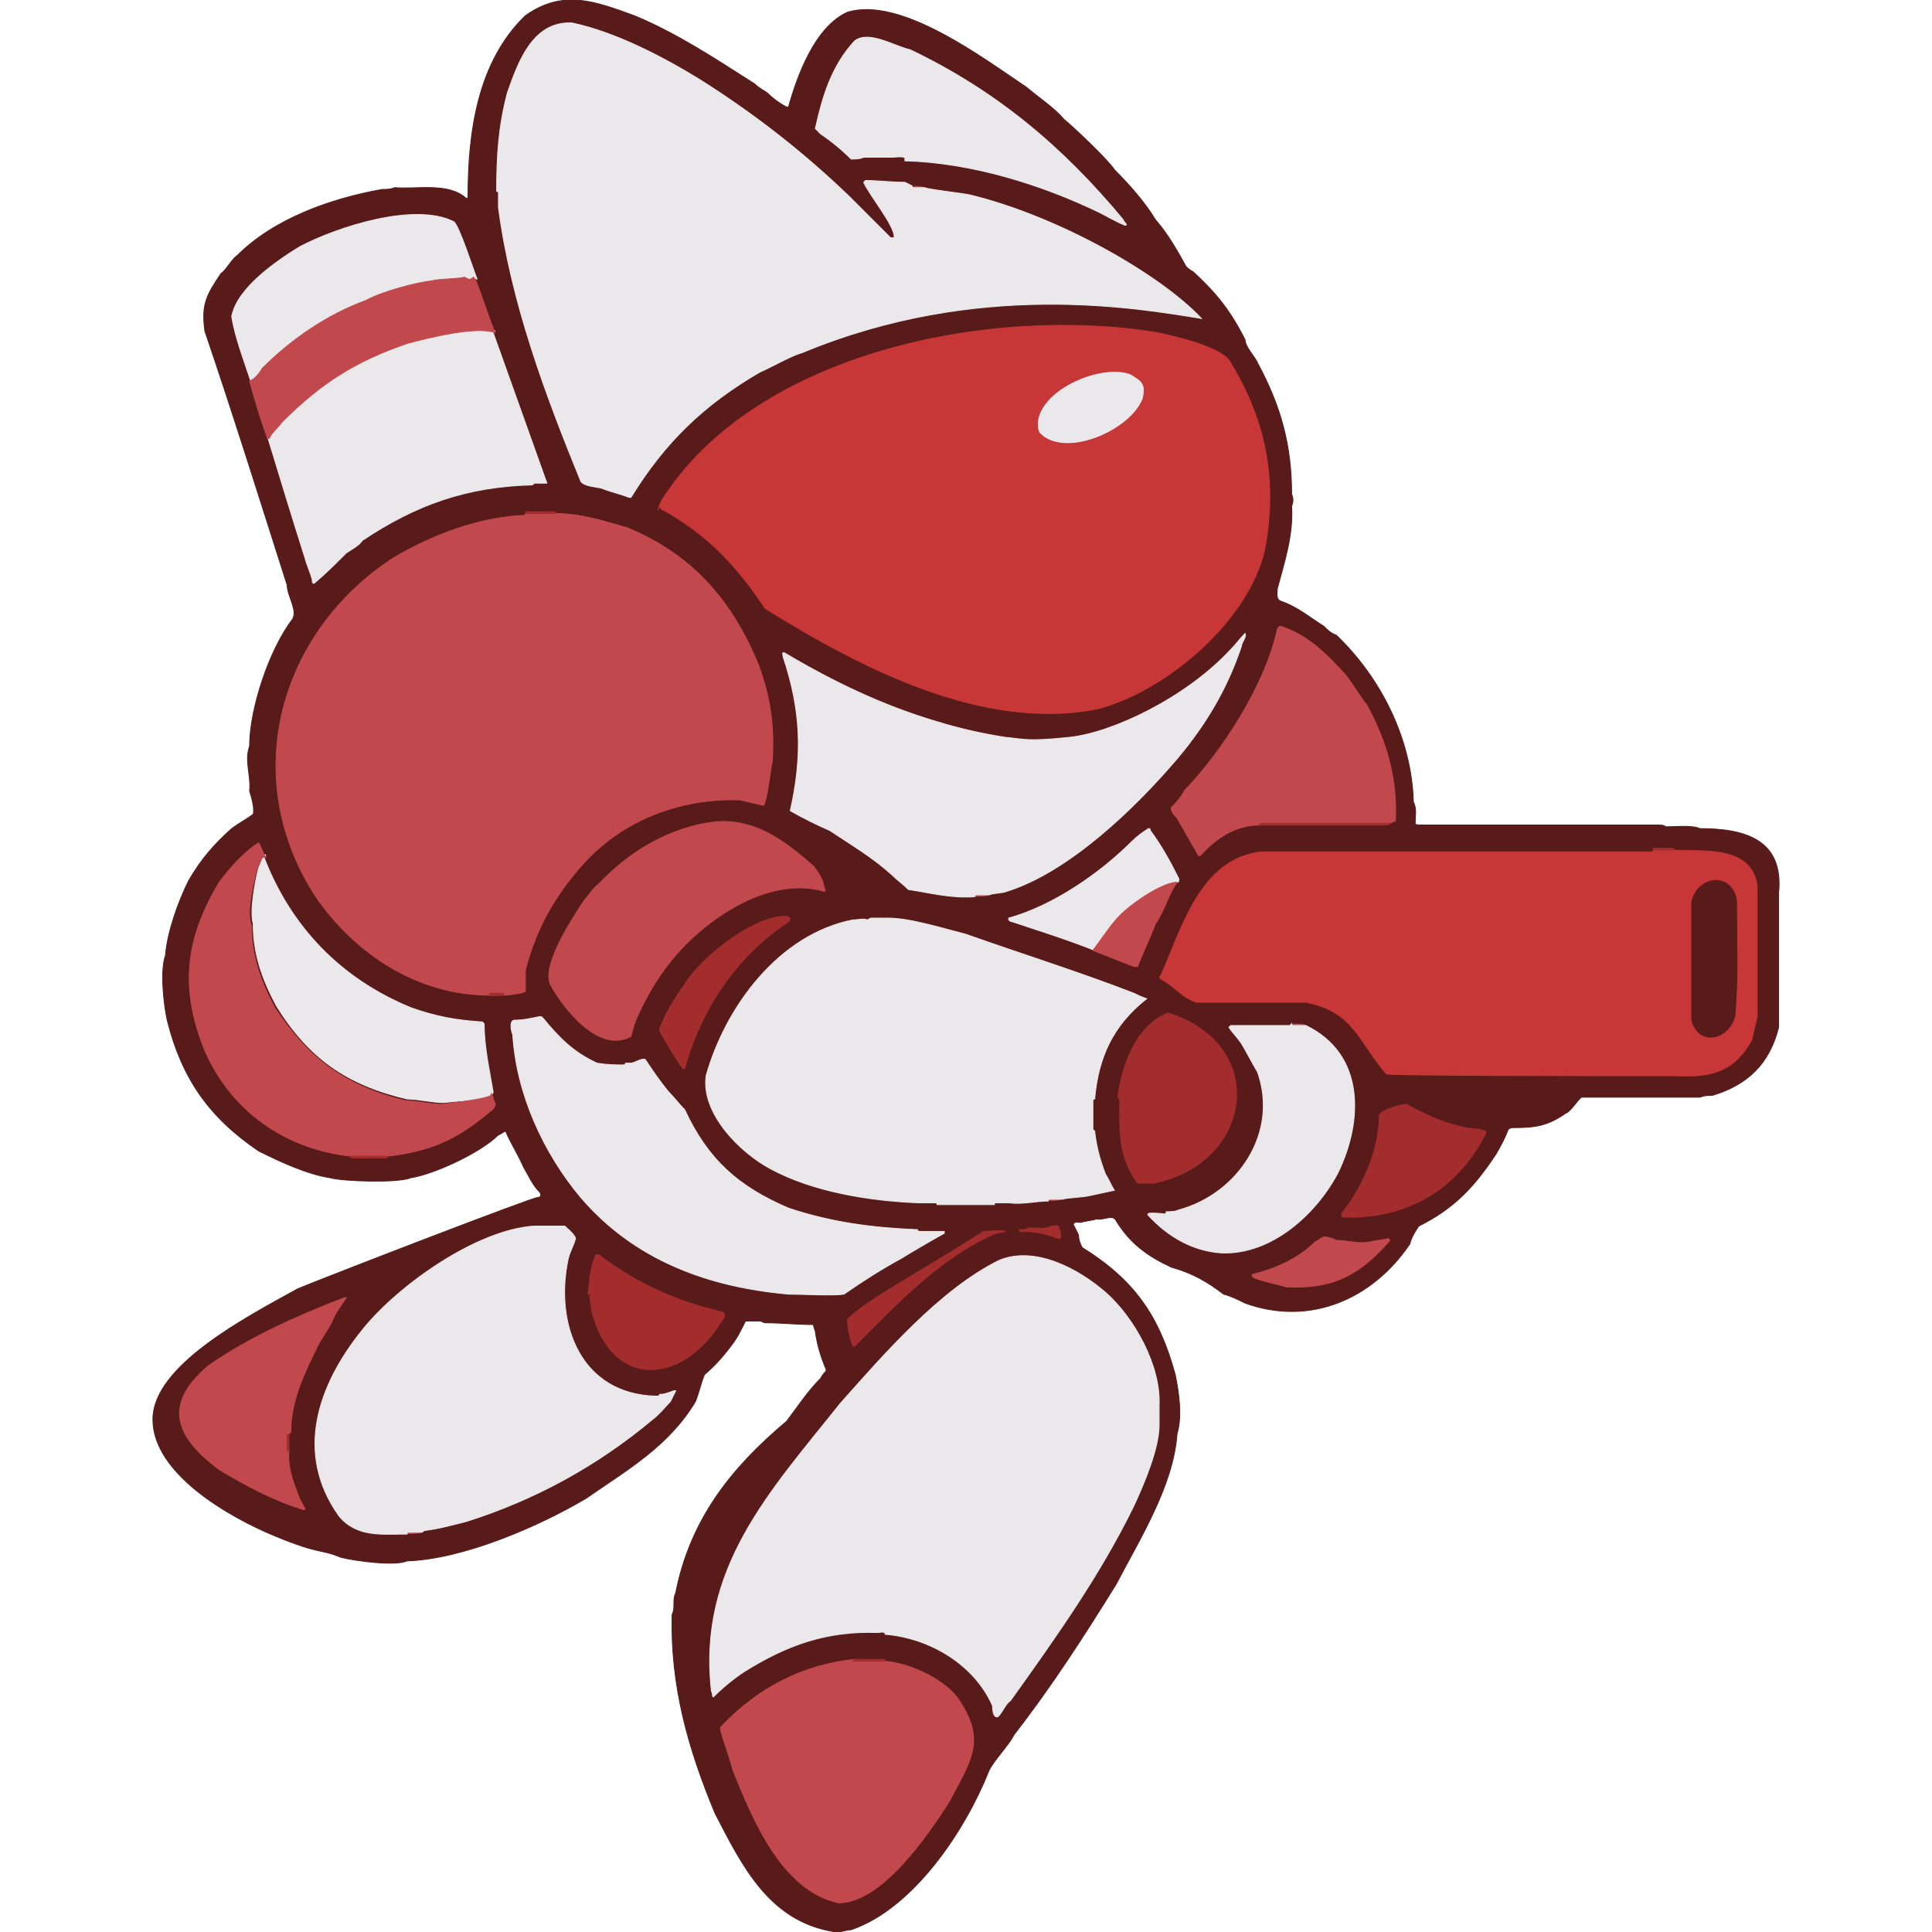
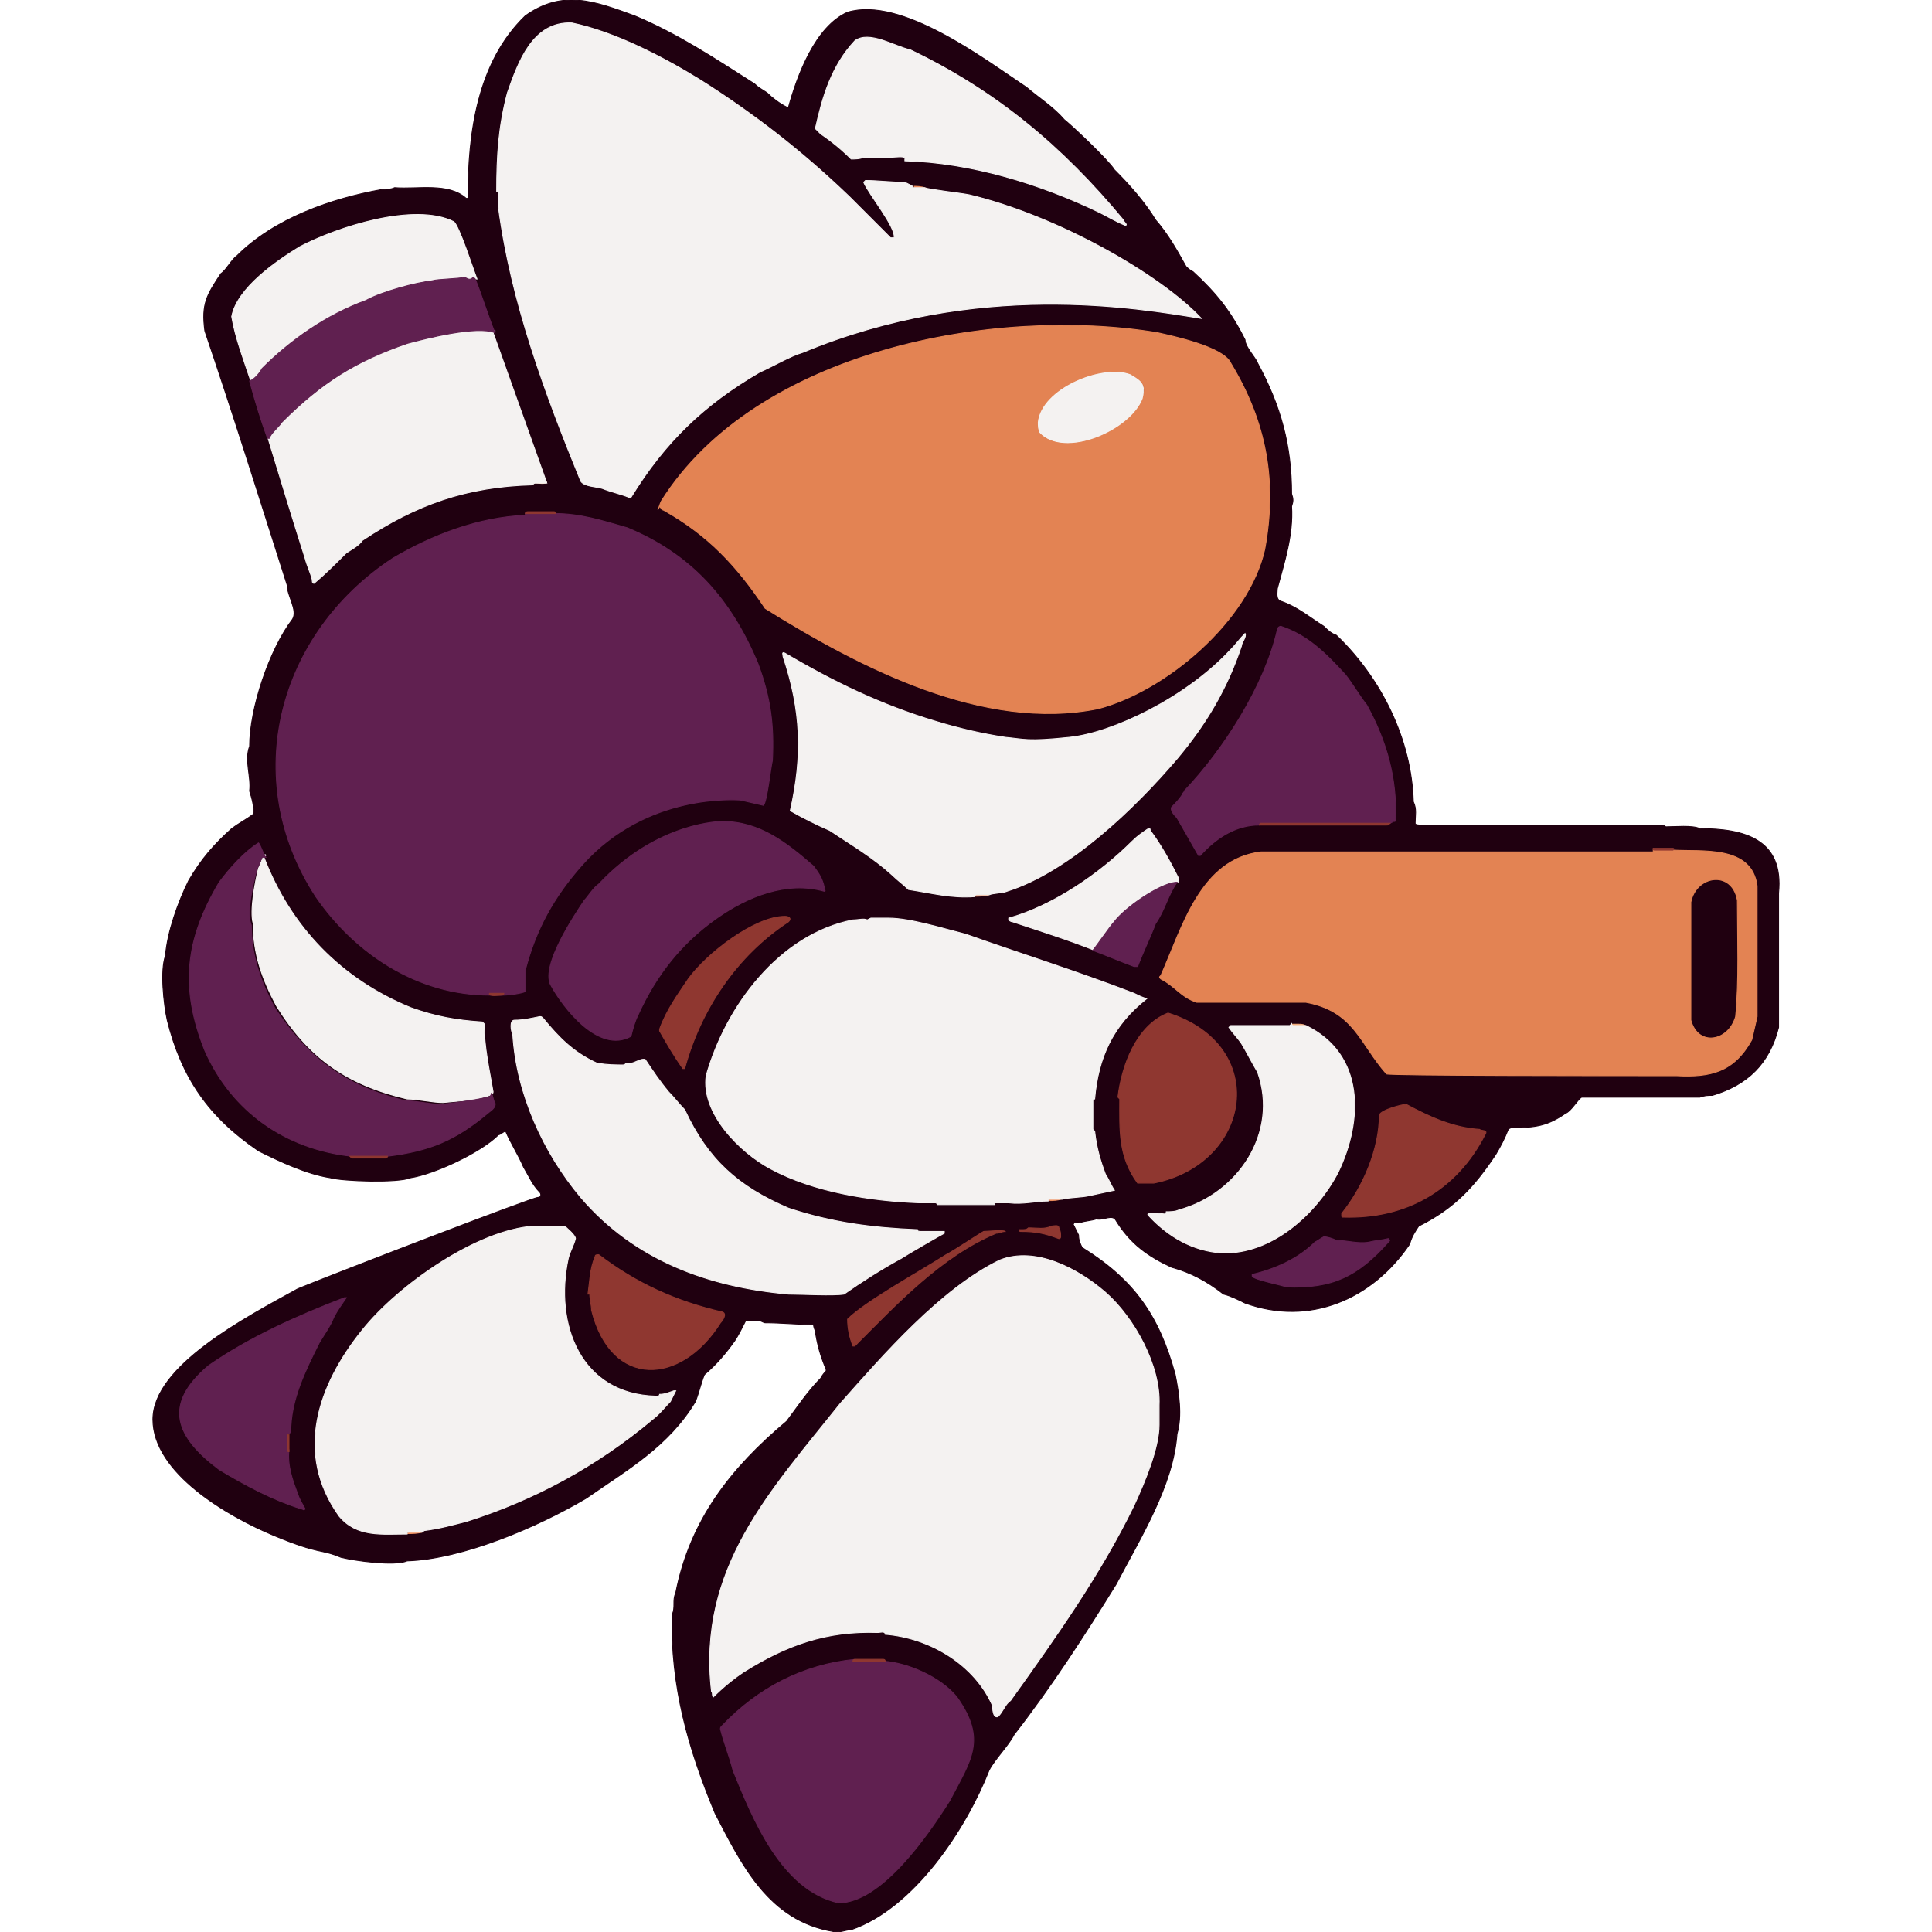
<svg xmlns="http://www.w3.org/2000/svg" role="img" aria-label="Down plus Start" viewBox="121 86 908.3 1079.1" width="1079" height="1079" style="shape-rendering:geometricPrecision; text-rendering:geometricPrecision; image-rendering:optimizeQuality; fill-rule:evenodd; clip-rule:evenodd">
  <g transform="matrix(1, 0, 0, 1, -86.98745, -0.181827)">
-     <path fill="#591a1a" stroke="#591a1a" stroke-width="0.5" d="M 208 879 C 208 849.002 260 822 289 806 C 311 797 420 755 423 755 C 425 755 425 753 424 752 C 420 748 418 743 415 738 C 412 731 408 725 405 718 C 404 718 402 720 401 720 C 391 730 365 742 352 744 C 345 747 314 746 307 744 C 294 742 279 735 267 729 C 239 710 224 688 216 656 C 214 647 212 628 215 620 C 216 607 222 590 228 578 C 235 566 242 558 252 549 C 256 546 260 544 264 541 C 265 538 263 531 262 528 C 263 520 259 511 262 503 C 262 482 273 449 286 432 C 289 427 283 419 283 413 C 268 366 253 318 237 271 C 235 256 238 251 246 239 C 249 237 252 231 255 229 C 276 208 308 197 336 192 C 338 192 341 192 343 191 C 356 192 373 188 383 197 C 384 197 384 197 384 196 C 384 161 389 121 416 95 C 437 80 455 87 477 95 C 501 105 522 119 544 133 C 546 135 548 136 551 138 C 554 141 558 144 562 146 C 563 146 563 146 563 146 C 568 128 578 101 596 93 C 626 84 672 119 696 135 C 703 141 711 146 717 153 C 722 157 742 176 745 181 C 753 189 762 199 768 209 C 775 217 780 226 785 235 C 786 236 787 237 789 238 C 802 250 810 260 818 276 C 818 280 824 286 825 289 C 838 313 844 335 844 362 C 845 365 845 366 844 369 C 845 385 840 400 836 415 C 836 417 835 421 838 422 C 847 425 854 431 862 436 C 864 438 866 440 869 441 C 894 465 911 499 912 534 C 914 538 913 542 913 546 C 913 547 915 547 916 547 C 960 547 1005 547 1049 547 C 1050 547 1052 547 1053 548 C 1058 548 1068 547 1072 549 C 1097 549 1119 555 1116 585 C 1116 610 1116 635 1116 660 C 1111 680 1099 692 1079 698 C 1076 698 1075 698 1072 699 C 1050 699 1028 699 1006 699 C 1004 700 1000 707 997 708 C 987 715 980 716 968 716 C 967 716 966 716 965 717 C 963 722 961 726 958 731 C 946 749 935 761 915 771 C 913 774 911 777 910 781 C 889 812 854 827 818 814 C 814 812 810 810 806 809 C 797 802 788 797 777 794 C 764 788 754 781 746 768 C 744 764 739 768 735 767 C 732 768 729 768 726 769 C 725 769 723 768 722 770 C 723 772 724 774 725 776 C 725 779 726 781 727 783 C 756 801 770 821 779 854 C 781 864 783 877 780 887 C 778 916 759 946 746 971 C 728 1000 710 1028 689 1055 C 686 1061 678 1069 675 1075 C 662 1108 633 1152 598 1164 C 595 1164 591 1166 588 1165 C 552 1159 537 1128 522 1099 C 507 1063 497 1028 498 988 C 500 984 498 980 500 976 C 508 935 531 906 562 880 C 568 872 574 863 581 856 C 582 854 583 853 584 852 L 584 851 C 581 844 579 837 578 830 C 578 829 577 828 577 826 C 568 826 559 825 550 825 C 549 825 548 824 547 824 C 544 824 542 824 539 824 C 537 828 535 832 533 835 C 528 842 523 848 516 854 C 514 859 513 864 511 869 C 496 894 473 907 450 923 C 423 939 381 957 350 958 C 343 961 321 958 313 956 C 301 951 301.862 954.712 276 944 C 250 933.231 208 908.998 208 879 Z" />
-     <path fill="#bf4f53" d="M 844,658 c 2,0 3,0 4,0 c 1,0 3,0 4,1 c -2,0 -5,0 -7,0 c -1,0 -1,0 -1,-1 Z" />
-     <path fill="#b96067" d="M 428,356 c 0,0 0,0 0,0 c -2,1 -6,0 -8,0 c 0,-1 1,-1 2,-1 c 2,0 4,0 6,0 Z" />
-     <path fill="#c24648" d="M 403,196 c 0,0 1,0 1,1 c 0,3 0,5 0,8 c 0,-2 -1,-3 -1,-5 c 0,-1 0,-2 0,-4 Z M 359,942 c -3,1 -6,1 -9,1 c 0,-1 1,-1 1,-1 c 2,0 5,0 7,0 Z" />
-     <path fill="#c34244" d="M 632,190 c 3,0 5,0 8,1 c -2,0 -4,0 -6,0 c -1,0 -1,0 -1,-1 Z M 675,586 c 0,1 -7,1 -8,1 c 0,0 0,-1 1,-1 c 2,0 5,0 7,0 Z M 716,756 c -3,1 -5,1 -8,1 c 0,0 0,-1 1,-1 c 2,0 5,0 7,0 Z" />
-     <path fill="#ebe8eb" stroke="#ebe8eb" stroke-width="0.5" d="M 632 190 C 632 191 633 191 633 191 C 635 191 637 191 639 191 C 641 192 659 194 664 195 C 714 207 770.946 239.854 793.595 264.051 C 757.675 258.214 668.748 242.437 571 283 C 564 285 554 291 547 294 C 516 312 494 333 475 364 L 474 364 C 469 362 464 361 459 359 C 456 358 449 358 447 355 C 427 306 408 255 401 202 C 401 199 401 197 401 194 C 401 194 401 193 400 193 C 400 173 401 157 406 138 C 412 121 420 98 442 99 C 466 104 493 118 514 131 C 544 150 571 171 597 196 C 605 204 612 211 620 219 C 621 219 621 219 622 219 C 623 213 608 195 605 188 L 606 187 C 613 187 620 188 628 188 L 632 190 Z M 628 175 C 629 173 622 174 621 174 C 616 174 610 174 605 174 C 603 175 600 175 598 175 C 593 170 587 165 581 161 C 580 160 579 159 578 158 C 582 140 587 123 600 109 C 608 103 622 112 631 114 C 679 137 716 168 750 209 C 750 210 753 212 751 212 C 746 210 741 207 737 205 C 704 189 665 177 628 176 L 628 175 Z M 388 242 C 386 244 385 243 383 242 C 380 242 368 243 365 244 C 355 245 337 250 328 255 C 306 263 286 277 270 293 C 269 295 265 300 263 300 C 259 288 254 275 252 263 C 255 247 277 232 290 224 C 311 213 354 199 376 210 C 379 212 387 237 389 242 L 388 242 Z M 398 272 C 408 300 418 328 428 356 C 426 356 424 356 422 356 C 421 356 421 356 420 357 C 383 358 355 368 325 388 C 323 391 319 393 316 395 C 310 401 304 407 298 412 C 297 412 297 411 297 410 C 296 406 294 402 293 398 C 286 376 279 353 272 330 L 273 330 C 274 327 278 324 280 321 C 301 299 321 287 350 277 C 361 274 389 267 399 271 L 398 272 Z M 702 322 C 704 303 738 289 754 295 C 761 299 762 301 761 309 C 754 327 717 343 703 328 C 702 326 702 324 702 322 Z M 675 586 C 673 586 670 586 668 586 C 668 586 667 586 667 587 C 654 588 643 585 630 583 C 627 580 624 578 621 575 C 610 565 598 558 586 550 C 579 547 571 543 564 539 C 571 508 570 483 560 453 C 560 452 559 450 561 451 C 588 467 615 480 645 489 C 658 493 671 496 684 498 C 695 499 696.053 500.507 720 498 C 743.947 495.493 785 476 810 449 C 813 446 815 443 818 440 C 819 442 816 445 816 447 C 808 471 796 491 780 510 C 757 537 720 573 685 584 C 683 585 677 585 675 586 Z M 780 579 C 770 580 752 593 746 601 C 744 603 735 617 734 617 C 719 611 703 606 688 601 C 687 601 686 600 686 600 C 686 600 686 600 686 599 C 711 592 737 574 755 556 C 758 553 761 551 764 549 C 765 549 765 549 765 550 C 771 558 776 567 781 577 C 781 578 781 579 780 579 Z M 270 565 C 285 604 313 633 352 649 C 366 654 377 656 392 657 L 393 658 C 393 671 396 684 398 696 C 398 697 397 698 396 698 C 388 701 379 701 370 702 C 364 702 356 700 350 700 C 316 692 295 677 277 648 C 269 633 264 619 264 602 C 262 595 265 579 267 571 C 268 569 269 566 270 564 C 270 564 271 563 271 564 L 270 565 Z M 609 599 C 612 599 616 599 619 599 C 631 599 650 605 662 608 C 693 619 725 629 756 641 C 758 642 760 643 763 644 C 744 659 736 677 734 700 C 733 700 733 701 733 701 C 733 706 733 712 733 717 L 734 718 C 735 727 737 734 740 742 C 742 745 743 748 745 751 C 740 752 736 753 731 754 C 727 755 719 755 716 756 C 714 756 711 756 709 756 C 709 756 708 756 708 757 C 701 757 694 759 686 758 C 684 758 682 758 679 758 C 678 758 678 758 678 759 C 667 759 657 759 646 759 C 646 759 646 758 645 758 C 642 758 639 758 636 758 C 609 757 577 752 553 739 C 536 730 514 708 517 687 C 528 648 558 608 599 600 C 602 600 605 599 607 600 L 609 599 Z M 470 681 C 471 681 472 681 472 680 C 473 680 474 680 475 680 C 477 680 481 677 483 678 C 487 684 491 690 496 696 C 499 699 502 703 505 706 C 518 734 535 749 563 761 C 587 769 610 772 635 773 C 635 774 636 774 637 774 C 639 774 641 774 644 774 C 646 774 648 774 650 774 L 650 775 C 648 776 629 787 626 789 C 615 795 604 802 594 809 C 588 810 570 809 563 809 C 518 805 477 790 447 755 C 426 730 411 697 409 664 C 408 662 407 656 410 656 C 415 656 419 655 424 654 C 425 654 425 654 426 655 C 435 666 443 674 456 680 C 462 681 466 681 472 681 L 470 681 Z M 844 658 C 844 659 845 659 845 659 C 847 659 850 659 852 659 C 885 675 884 712 870 741 C 858 764 833 787 805 786 C 789 785 775 777 764 765 C 762 763 770 764 771 764 C 772 764 774 765 774 763 C 776 763 779 763 781 762 C 814 753 837 719 825 685 C 822 680 819 674 816 669 C 814 666 811 663 809 660 L 810 659 C 821 659 832 659 843 659 L 844 658 Z M 422 771 C 427 771 433 771 438 771 C 439 772 444 776 444 778 C 443 782 441 785 440 789 C 432 826 447 865 489 866 C 490 866 491 866 491 865 C 494 865 496 864 499 863 L 500 863 C 499 865 498 867 497 869 C 494 872 491 876 487 879 C 456 905 421 924 383 936 C 375 938 368 940 360 941 C 359 941 359 942 358 942 C 356 942 353 942 351 942 C 350 942 350 942 350 943 C 336 943 322 945 312 933 C 287 898 300 860 325 829 C 345 804 389 773 421 771 L 422 771 Z M 770 871 C 770 875 770 879 770 882 C 770 895 762 914 756 927 C 737 966 712 1001 687 1036 C 684 1038 683 1042 680 1045 C 677 1046 677 1040 677 1039 C 667 1016 642 1001 617 999 C 617 997 614 998 613 998 C 584 997 562 1005 538 1020 C 532 1024 526 1029 521 1034 C 520 1033 521 1032 520 1031 C 512 962 553 919 592 870 C 616 843 648 806 681 790 C 701 782 725 795 740 808 C 756 822 771 849 770 871 Z" />
-     <path fill="#c1494d" stroke="#c1494d" stroke-width="0.5" d="M 388 242 C 392 252 395 262 399 272 C 389 268 361 275 350 278 C 321 288 302 300 280 322 C 278 325 274 328 273 331 L 272 331 C 268 320 265 310 262 299 C 265 298 268 294 269 292 C 285 276 305 262 327 254 C 336 249 355 244 364 243 C 367 242 379 242 382 241 C 384 242 385 243 387 241 L 388 242 Z M 416 373 C 421 373 427 373 432 373 C 447 373 459 377 473 381 C 509 396 531 421 546 457 C 553 476 555 491 554 511 C 553 515 551 534 549 536 C 545 535 540 534 536 533 C 534 533 484.044 528.794 448 569 C 432 587 422 605 416 628 C 416 632 416 636 416 640 C 414 641 407 642 404 642 C 401 642 399 642 396 642 C 356 642 321 619 299 587 C 256 521 278 440 342 398 C 364 385 390 375 416 374 L 416 373 Z M 899 546 C 875 546 851 546 827 546 C 826 546 826 546 826 547 C 813 547 802 554 793 564 L 792 564 C 788 557 784 550 780 543 C 779 542 776 539 777 537 C 779 535 781 533 783 530 C 783 529 784 529 784 528 C 806 505 829 469 836 438 C 836 437 837 436 838 436 C 853 441 863 451 874 463 C 878 468 882 475 886 480 C 897 500 903 521 902 544 C 902 545 902 545 901 545 L 899 546 Z M 526 545 C 547 545 562 557 577 570 C 580 574 582 577 583 582 C 583 583 584 584 583 584 C 562 578 540 587 523 599 C 503 613 489 631 479 653 C 477 657 476 661 475 665 C 457 675 437 649 430 636 C 425 625 443 598 449 589 C 451 587 454 582 457 580 C 490.079 544.742 526 545 526 545 Z M 270 565 L 269 565 C 268 567 267 570 266 572 C 264 580 260 596 263 603 C 263 620 268 634 276 649 C 295 678 316 693 349 701 C 355 701 363 703 369 703 C 378 702 386 701 395 699 C 396 699 397 698 397 697 C 398 698 398 701 399 702 C 400 705 396 707 395 708 C 377 723 363 729 339 732 C 332 732 326 732 319 732 C 282 728 252 707 237 673 C 223 638 226 611 245 579 C 251 571 259 562 267 557 C 268 558 270 564 271 565 L 270 565 Z M 780 579 C 775 586 773 595 768 602 C 765 610 761 618 758 626 C 757 626 757 626 756 626 C 748 623 741 620 733 617 C 734 616 743 603 745 601 C 751 593 770 580 779 579 L 780 579 Z M 822 798 C 835 795 848 789 857 780 C 859 779 860 778 862 777 C 864 777 867 778 869 779 C 875 779 881 781 887 780 C 891 779 894 779 898 778 C 899 779 899 779 898 780 C 881 799 867 806 841 805 C 839 804 823 801 822 799 L 822 798 Z M 284 887 L 283 887 C 283 890 283 892 283 895 C 283 896 283 896 284 896 C 283 905 286 913 289 921 C 290 924 292 927 293 929 C 292 930 292 929 291 929 C 275 924 260 916 245 907 C 221 889 213 871 239 849 C 262 833 289 821 315 811 L 316 811 C 314 814 311 818 309 822 C 307 827 304 831 301 836 C 293 852 285 868 285 886 L 284 887 Z M 599 1014 C 605 1014 610 1014 616 1014 C 630 1015 648 1023 657 1034 C 674 1058 665 1069 653 1092 C 641 1111 615 1149 591 1149 C 559 1142 543 1102 532 1075 C 530 1067 527 1060 525 1052 C 525 1051 525 1051 526 1050 C 546 1029 571 1016 600 1013 L 599 1014 Z" />
-     <path fill="#c73737" stroke="#c73737" stroke-width="0.5" d="M 490 371 C 491 369 491 368 492 366 C 545 282 678 257 769 272 C 778 274 806 280 810 289 C 830 322 836 355 829 393 C 820 433 774 472 736 482 C 672 495 603 459 550 426 C 534 402 518 385 493 371 C 492 371 492 370 491 369 L 490 371 Z M 702 322 C 702 324 702 326 703 328 C 717 343 754 327 761 309 C 763 301 761 299 754 295 C 738 289 704 303 702 322 Z M 1046 560 C 1046 561 1047 561 1047 561 C 1050 561 1054 561 1057 561 C 1073 562 1101 558 1104 581 C 1104 605 1104 629 1104 654 C 1103 658 1102 663 1101 667 C 1091 685 1078 688 1059 687 C 1016 687 900 687 897 686 C 882 669 879 651 852 646 C 832 646 812 646 791 646 C 782 643 779 637 771 633 C 770 632 770 632 771 631 C 783 604 793 566 827 562 C 900 562 973 562 1046 562 L 1046 560 Z M 1067 591 C 1067 613 1067 635 1067 656 C 1071 671 1088 668 1092 654 C 1094 634 1093 610 1093 589 C 1090 572 1070 575 1067 590 L 1067 591 Z" />
-     <path fill="#a32d2d" stroke="#a32d2d" stroke-width="0.5" d="M 432 373 C 427 373 421 373 416 373 C 416 372 417 372 418 372 C 423 372 427 372 432 372 C 432 372 433 372 433 373 L 432 373 Z M 899 546 C 898 547 898 547 897 547 C 873 547 849 547 826 547 C 826 546 827 546 827 546 C 851 546 875 546 899 546 C 899 546 899 546 899 546 Z M 1046 560 C 1050 560 1054 560 1057 560 C 1057 560 1058 560 1057 561 C 1054 561 1050 561 1047 561 C 1046 561 1046 561 1046 560 Z M 491 661 C 495 650 501 642 507 633 C 517 619 544 598 561 598 C 563 598 565 599 563 601 C 534 620 514 650 505 683 C 505 683 504 683 504 683 C 499 676 495 669 491 662 L 491 661 Z M 396 641 C 399 641 401 641 404 641 C 404 641 404 642 403 642 C 402 642 395 643 396 641 Z M 747 699 C 749 682 757 659 775 652 C 832 670 822 736 767 747 C 764 747 761 747 758 747 C 747 732 748 717 748 700 L 747 699 Z M 872 764 C 884 749 893 728 893 709 C 894 706 906 703 908 703 C 921 710 934 716 949 717 C 950 718 954 717 952 720 C 936 751 908 767 873 766 C 872 766 872 766 872 765 L 872 764 Z M 319 732 C 326 732 332 732 339 732 C 339 732 339 733 338 733 C 332 733 326 733 320 733 C 319 733 319 733 318 732 L 319 732 Z M 693 773 C 695 773 696 773 697 772 C 702 772 706 773 710 771 C 711 771 714 770 714 772 C 715 774 715 775 715 777 C 715 777 715 778 714 778 C 706 775 701 774 693 774 C 692 774 692 774 692 773 L 693 773 Z M 596 823 C 606 813 637 796 651 787 C 655 785 670 775 672 774 C 674 774 683 773 684 774 C 682 774 681 775 679 775 C 648 788 623 815 600 838 C 600 838 599 838 599 838 C 597 833 596 828 596 823 Z M 451 809 C 452 802 452 795 455 788 C 455 787 456 787 457 787 C 478 803 500 813 526 819 C 529 820 526 824 525 825 C 503 860 464 862 453 818 C 453 815 452 812 452 809 L 451 809 Z M 284 887 C 284 890 284 894 284 897 C 283 897 283 896 283 896 C 283 893 283 891 283 888 C 283 888 283 887 284 888 L 284 887 Z M 616 1014 C 610 1014 605 1014 599 1014 C 599 1013 600 1013 601 1013 C 606 1013 611 1013 616 1013 C 616 1013 617 1013 617 1014 L 616 1014 Z" />
+     <path fill="#200010" stroke="#200010" stroke-width="0.5" d="M 208 879 C 208 849.002 260 822 289 806 C 311 797 420 755 423 755 C 425 755 425 753 424 752 C 420 748 418 743 415 738 C 412 731 408 725 405 718 C 404 718 402 720 401 720 C 391 730 365 742 352 744 C 345 747 314 746 307 744 C 294 742 279 735 267 729 C 239 710 224 688 216 656 C 214 647 212 628 215 620 C 216 607 222 590 228 578 C 235 566 242 558 252 549 C 256 546 260 544 264 541 C 265 538 263 531 262 528 C 263 520 259 511 262 503 C 262 482 273 449 286 432 C 289 427 283 419 283 413 C 268 366 253 318 237 271 C 235 256 238 251 246 239 C 249 237 252 231 255 229 C 276 208 308 197 336 192 C 338 192 341 192 343 191 C 356 192 373 188 383 197 C 384 197 384 197 384 196 C 384 161 389 121 416 95 C 437 80 455 87 477 95 C 501 105 522 119 544 133 C 546 135 548 136 551 138 C 554 141 558 144 562 146 C 563 146 563 146 563 146 C 568 128 578 101 596 93 C 626 84 672 119 696 135 C 703 141 711 146 717 153 C 722 157 742 176 745 181 C 753 189 762 199 768 209 C 775 217 780 226 785 235 C 786 236 787 237 789 238 C 802 250 810 260 818 276 C 818 280 824 286 825 289 C 838 313 844 335 844 362 C 845 365 845 366 844 369 C 845 385 840 400 836 415 C 836 417 835 421 838 422 C 847 425 854 431 862 436 C 864 438 866 440 869 441 C 894 465 911 499 912 534 C 914 538 913 542 913 546 C 913 547 915 547 916 547 C 960 547 1005 547 1049 547 C 1050 547 1052 547 1053 548 C 1058 548 1068 547 1072 549 C 1097 549 1119 555 1116 585 C 1116 610 1116 635 1116 660 C 1111 680 1099 692 1079 698 C 1076 698 1075 698 1072 699 C 1050 699 1028 699 1006 699 C 1004 700 1000 707 997 708 C 987 715 980 716 968 716 C 967 716 966 716 965 717 C 963 722 961 726 958 731 C 946 749 935 761 915 771 C 913 774 911 777 910 781 C 889 812 854 827 818 814 C 814 812 810 810 806 809 C 797 802 788 797 777 794 C 764 788 754 781 746 768 C 744 764 739 768 735 767 C 732 768 729 768 726 769 C 725 769 723 768 722 770 C 723 772 724 774 725 776 C 725 779 726 781 727 783 C 756 801 770 821 779 854 C 781 864 783 877 780 887 C 778 916 759 946 746 971 C 728 1000 710 1028 689 1055 C 686 1061 678 1069 675 1075 C 662 1108 633 1152 598 1164 C 595 1164 591 1166 588 1165 C 552 1159 537 1128 522 1099 C 507 1063 497 1028 498 988 C 500 984 498 980 500 976 C 508 935 531 906 562 880 C 568 872 574 863 581 856 C 582 854 583 853 584 852 L 584 851 C 581 844 579 837 578 830 C 578 829 577 828 577 826 C 568 826 559 825 550 825 C 549 825 548 824 547 824 C 544 824 542 824 539 824 C 537 828 535 832 533 835 C 528 842 523 848 516 854 C 514 859 513 864 511 869 C 496 894 473 907 450 923 C 423 939 381 957 350 958 C 343 961 321 958 313 956 C 301 951 301.862 954.712 276 944 C 250 933.231 208 908.998 208 879 Z" />
+     <path fill="#f0a979" d="M 844,658 c 2,0 3,0 4,0 c 1,0 3,0 4,1 c -2,0 -5,0 -7,0 c -1,0 -1,0 -1,-1 Z" />
+     <path fill="#f0c7a6" d="M 428,356 c 0,0 0,0 0,0 c -2,1 -6,0 -8,0 c 0,-1 1,-1 2,-1 c 2,0 4,0 6,0 Z" />
+     <path fill="#f09060" d="M 403,196 c 0,0 1,0 1,1 c 0,3 0,5 0,8 c 0,-2 -1,-3 -1,-5 c 0,-1 0,-2 0,-4 Z M 359,942 c -3,1 -6,1 -9,1 c 0,-1 1,-1 1,-1 c 2,0 5,0 7,0 Z" />
+     <path fill="#ec8c5c" d="M 632,190 c 3,0 5,0 8,1 c -2,0 -4,0 -6,0 c -1,0 -1,0 -1,-1 Z M 675,586 c 0,1 -7,1 -8,1 c 0,0 0,-1 1,-1 c 2,0 5,0 7,0 Z M 716,756 c -3,1 -5,1 -8,1 c 0,0 0,-1 1,-1 c 2,0 5,0 7,0 Z" />
+     <path fill="#f4f2f1" stroke="#f4f2f1" stroke-width="0.5" d="M 632 190 C 632 191 633 191 633 191 C 635 191 637 191 639 191 C 641 192 659 194 664 195 C 714 207 770.946 239.854 793.595 264.051 C 757.675 258.214 668.748 242.437 571 283 C 564 285 554 291 547 294 C 516 312 494 333 475 364 L 474 364 C 469 362 464 361 459 359 C 456 358 449 358 447 355 C 427 306 408 255 401 202 C 401 199 401 197 401 194 C 401 194 401 193 400 193 C 400 173 401 157 406 138 C 412 121 420 98 442 99 C 466 104 493 118 514 131 C 544 150 571 171 597 196 C 605 204 612 211 620 219 C 621 219 621 219 622 219 C 623 213 608 195 605 188 L 606 187 C 613 187 620 188 628 188 L 632 190 Z M 628 175 C 629 173 622 174 621 174 C 616 174 610 174 605 174 C 603 175 600 175 598 175 C 593 170 587 165 581 161 C 580 160 579 159 578 158 C 582 140 587 123 600 109 C 608 103 622 112 631 114 C 679 137 716 168 750 209 C 750 210 753 212 751 212 C 746 210 741 207 737 205 C 704 189 665 177 628 176 L 628 175 Z M 388 242 C 386 244 385 243 383 242 C 380 242 368 243 365 244 C 355 245 337 250 328 255 C 306 263 286 277 270 293 C 269 295 265 300 263 300 C 259 288 254 275 252 263 C 255 247 277 232 290 224 C 311 213 354 199 376 210 C 379 212 387 237 389 242 L 388 242 Z M 398 272 C 408 300 418 328 428 356 C 426 356 424 356 422 356 C 421 356 421 356 420 357 C 383 358 355 368 325 388 C 323 391 319 393 316 395 C 310 401 304 407 298 412 C 297 412 297 411 297 410 C 296 406 294 402 293 398 C 286 376 279 353 272 330 L 273 330 C 274 327 278 324 280 321 C 301 299 321 287 350 277 C 361 274 389 267 399 271 L 398 272 Z M 702 322 C 704 303 738 289 754 295 C 761 299 762 301 761 309 C 754 327 717 343 703 328 C 702 326 702 324 702 322 Z M 675 586 C 673 586 670 586 668 586 C 668 586 667 586 667 587 C 654 588 643 585 630 583 C 627 580 624 578 621 575 C 610 565 598 558 586 550 C 579 547 571 543 564 539 C 571 508 570 483 560 453 C 560 452 559 450 561 451 C 588 467 615 480 645 489 C 658 493 671 496 684 498 C 695 499 696.053 500.507 720 498 C 743.947 495.493 785 476 810 449 C 813 446 815 443 818 440 C 819 442 816 445 816 447 C 808 471 796 491 780 510 C 757 537 720 573 685 584 C 683 585 677 585 675 586 Z M 780 579 C 770 580 752 593 746 601 C 744 603 735 617 734 617 C 719 611 703 606 688 601 C 687 601 686 600 686 600 C 686 600 686 600 686 599 C 711 592 737 574 755 556 C 758 553 761 551 764 549 C 765 549 765 549 765 550 C 771 558 776 567 781 577 C 781 578 781 579 780 579 Z M 270 565 C 285 604 313 633 352 649 C 366 654 377 656 392 657 L 393 658 C 393 671 396 684 398 696 C 398 697 397 698 396 698 C 388 701 379 701 370 702 C 364 702 356 700 350 700 C 316 692 295 677 277 648 C 269 633 264 619 264 602 C 262 595 265 579 267 571 C 268 569 269 566 270 564 C 270 564 271 563 271 564 L 270 565 Z M 609 599 C 612 599 616 599 619 599 C 631 599 650 605 662 608 C 693 619 725 629 756 641 C 758 642 760 643 763 644 C 744 659 736 677 734 700 C 733 700 733 701 733 701 C 733 706 733 712 733 717 L 734 718 C 735 727 737 734 740 742 C 742 745 743 748 745 751 C 740 752 736 753 731 754 C 727 755 719 755 716 756 C 714 756 711 756 709 756 C 709 756 708 756 708 757 C 701 757 694 759 686 758 C 684 758 682 758 679 758 C 678 758 678 758 678 759 C 667 759 657 759 646 759 C 646 759 646 758 645 758 C 642 758 639 758 636 758 C 609 757 577 752 553 739 C 536 730 514 708 517 687 C 528 648 558 608 599 600 C 602 600 605 599 607 600 L 609 599 Z M 470 681 C 471 681 472 681 472 680 C 473 680 474 680 475 680 C 477 680 481 677 483 678 C 487 684 491 690 496 696 C 499 699 502 703 505 706 C 518 734 535 749 563 761 C 587 769 610 772 635 773 C 635 774 636 774 637 774 C 639 774 641 774 644 774 C 646 774 648 774 650 774 L 650 775 C 648 776 629 787 626 789 C 615 795 604 802 594 809 C 588 810 570 809 563 809 C 518 805 477 790 447 755 C 426 730 411 697 409 664 C 408 662 407 656 410 656 C 415 656 419 655 424 654 C 425 654 425 654 426 655 C 435 666 443 674 456 680 C 462 681 466 681 472 681 L 470 681 Z M 844 658 C 844 659 845 659 845 659 C 847 659 850 659 852 659 C 885 675 884 712 870 741 C 858 764 833 787 805 786 C 789 785 775 777 764 765 C 762 763 770 764 771 764 C 772 764 774 765 774 763 C 776 763 779 763 781 762 C 814 753 837 719 825 685 C 822 680 819 674 816 669 C 814 666 811 663 809 660 L 810 659 C 821 659 832 659 843 659 L 844 658 Z M 422 771 C 427 771 433 771 438 771 C 439 772 444 776 444 778 C 443 782 441 785 440 789 C 432 826 447 865 489 866 C 490 866 491 866 491 865 C 494 865 496 864 499 863 L 500 863 C 499 865 498 867 497 869 C 494 872 491 876 487 879 C 456 905 421 924 383 936 C 375 938 368 940 360 941 C 359 941 359 942 358 942 C 356 942 353 942 351 942 C 350 942 350 942 350 943 C 336 943 322 945 312 933 C 287 898 300 860 325 829 C 345 804 389 773 421 771 L 422 771 Z M 770 871 C 770 875 770 879 770 882 C 770 895 762 914 756 927 C 737 966 712 1001 687 1036 C 684 1038 683 1042 680 1045 C 677 1046 677 1040 677 1039 C 667 1016 642 1001 617 999 C 617 997 614 998 613 998 C 584 997 562 1005 538 1020 C 532 1024 526 1029 521 1034 C 520 1033 521 1032 520 1031 C 512 962 553 919 592 870 C 616 843 648 806 681 790 C 701 782 725 795 740 808 C 756 822 771 849 770 871 Z" />
+     <path fill="#602050" stroke="#602050" stroke-width="0.5" d="M 388 242 C 392 252 395 262 399 272 C 389 268 361 275 350 278 C 321 288 302 300 280 322 C 278 325 274 328 273 331 L 272 331 C 268 320 265 310 262 299 C 265 298 268 294 269 292 C 285 276 305 262 327 254 C 336 249 355 244 364 243 C 367 242 379 242 382 241 C 384 242 385 243 387 241 L 388 242 Z M 416 373 C 421 373 427 373 432 373 C 447 373 459 377 473 381 C 509 396 531 421 546 457 C 553 476 555 491 554 511 C 553 515 551 534 549 536 C 545 535 540 534 536 533 C 534 533 484.044 528.794 448 569 C 432 587 422 605 416 628 C 416 632 416 636 416 640 C 414 641 407 642 404 642 C 401 642 399 642 396 642 C 356 642 321 619 299 587 C 256 521 278 440 342 398 C 364 385 390 375 416 374 L 416 373 Z M 899 546 C 875 546 851 546 827 546 C 826 546 826 546 826 547 C 813 547 802 554 793 564 L 792 564 C 788 557 784 550 780 543 C 779 542 776 539 777 537 C 779 535 781 533 783 530 C 783 529 784 529 784 528 C 806 505 829 469 836 438 C 836 437 837 436 838 436 C 853 441 863 451 874 463 C 878 468 882 475 886 480 C 897 500 903 521 902 544 C 902 545 902 545 901 545 L 899 546 Z M 526 545 C 547 545 562 557 577 570 C 580 574 582 577 583 582 C 583 583 584 584 583 584 C 562 578 540 587 523 599 C 503 613 489 631 479 653 C 477 657 476 661 475 665 C 457 675 437 649 430 636 C 425 625 443 598 449 589 C 451 587 454 582 457 580 C 490.079 544.742 526 545 526 545 Z M 270 565 L 269 565 C 268 567 267 570 266 572 C 264 580 260 596 263 603 C 263 620 268 634 276 649 C 295 678 316 693 349 701 C 355 701 363 703 369 703 C 378 702 386 701 395 699 C 396 699 397 698 397 697 C 398 698 398 701 399 702 C 400 705 396 707 395 708 C 377 723 363 729 339 732 C 332 732 326 732 319 732 C 282 728 252 707 237 673 C 223 638 226 611 245 579 C 251 571 259 562 267 557 C 268 558 270 564 271 565 L 270 565 Z M 780 579 C 775 586 773 595 768 602 C 765 610 761 618 758 626 C 757 626 757 626 756 626 C 748 623 741 620 733 617 C 734 616 743 603 745 601 C 751 593 770 580 779 579 L 780 579 Z M 822 798 C 835 795 848 789 857 780 C 859 779 860 778 862 777 C 864 777 867 778 869 779 C 875 779 881 781 887 780 C 891 779 894 779 898 778 C 899 779 899 779 898 780 C 881 799 867 806 841 805 C 839 804 823 801 822 799 L 822 798 Z M 284 887 L 283 887 C 283 890 283 892 283 895 C 283 896 283 896 284 896 C 283 905 286 913 289 921 C 290 924 292 927 293 929 C 292 930 292 929 291 929 C 275 924 260 916 245 907 C 221 889 213 871 239 849 C 262 833 289 821 315 811 L 316 811 C 314 814 311 818 309 822 C 307 827 304 831 301 836 C 293 852 285 868 285 886 L 284 887 Z M 599 1014 C 605 1014 610 1014 616 1014 C 630 1015 648 1023 657 1034 C 674 1058 665 1069 653 1092 C 641 1111 615 1149 591 1149 C 559 1142 543 1102 532 1075 C 530 1067 527 1060 525 1052 C 525 1051 525 1051 526 1050 C 546 1029 571 1016 600 1013 L 599 1014 Z" />
+     <path fill="#e38353" stroke="#e38353" stroke-width="0.5" d="M 490 371 C 491 369 491 368 492 366 C 545 282 678 257 769 272 C 778 274 806 280 810 289 C 830 322 836 355 829 393 C 820 433 774 472 736 482 C 672 495 603 459 550 426 C 534 402 518 385 493 371 C 492 371 492 370 491 369 L 490 371 Z M 702 322 C 702 324 702 326 703 328 C 717 343 754 327 761 309 C 763 301 761 299 754 295 C 738 289 704 303 702 322 Z M 1046 560 C 1046 561 1047 561 1047 561 C 1050 561 1054 561 1057 561 C 1073 562 1101 558 1104 581 C 1104 605 1104 629 1104 654 C 1103 658 1102 663 1101 667 C 1091 685 1078 688 1059 687 C 1016 687 900 687 897 686 C 882 669 879 651 852 646 C 832 646 812 646 791 646 C 782 643 779 637 771 633 C 770 632 770 632 771 631 C 783 604 793 566 827 562 C 900 562 973 562 1046 562 L 1046 560 Z M 1067 591 C 1067 613 1067 635 1067 656 C 1071 671 1088 668 1092 654 C 1094 634 1093 610 1093 589 C 1090 572 1070 575 1067 590 L 1067 591 Z" />
+     <path fill="#8f3730" stroke="#8f3730" stroke-width="0.5" d="M 432 373 C 427 373 421 373 416 373 C 416 372 417 372 418 372 C 423 372 427 372 432 372 C 432 372 433 372 433 373 L 432 373 Z M 899 546 C 898 547 898 547 897 547 C 873 547 849 547 826 547 C 826 546 827 546 827 546 C 851 546 875 546 899 546 C 899 546 899 546 899 546 Z M 1046 560 C 1050 560 1054 560 1057 560 C 1057 560 1058 560 1057 561 C 1054 561 1050 561 1047 561 C 1046 561 1046 561 1046 560 Z M 491 661 C 495 650 501 642 507 633 C 517 619 544 598 561 598 C 563 598 565 599 563 601 C 534 620 514 650 505 683 C 505 683 504 683 504 683 C 499 676 495 669 491 662 L 491 661 Z M 396 641 C 399 641 401 641 404 641 C 404 641 404 642 403 642 C 402 642 395 643 396 641 Z M 747 699 C 749 682 757 659 775 652 C 832 670 822 736 767 747 C 764 747 761 747 758 747 C 747 732 748 717 748 700 L 747 699 Z M 872 764 C 884 749 893 728 893 709 C 894 706 906 703 908 703 C 921 710 934 716 949 717 C 950 718 954 717 952 720 C 936 751 908 767 873 766 C 872 766 872 766 872 765 L 872 764 Z M 319 732 C 326 732 332 732 339 732 C 339 732 339 733 338 733 C 332 733 326 733 320 733 C 319 733 319 733 318 732 L 319 732 Z M 693 773 C 695 773 696 773 697 772 C 702 772 706 773 710 771 C 711 771 714 770 714 772 C 715 774 715 775 715 777 C 715 777 715 778 714 778 C 706 775 701 774 693 774 C 692 774 692 774 692 773 L 693 773 Z M 596 823 C 606 813 637 796 651 787 C 655 785 670 775 672 774 C 674 774 683 773 684 774 C 682 774 681 775 679 775 C 648 788 623 815 600 838 C 600 838 599 838 599 838 C 597 833 596 828 596 823 Z M 451 809 C 452 802 452 795 455 788 C 455 787 456 787 457 787 C 478 803 500 813 526 819 C 529 820 526 824 525 825 C 503 860 464 862 453 818 C 453 815 452 812 452 809 L 451 809 Z M 284 887 C 284 890 284 894 284 897 C 283 897 283 896 283 896 C 283 893 283 891 283 888 C 283 888 283 887 284 888 L 284 887 Z M 616 1014 C 610 1014 605 1014 599 1014 C 599 1013 600 1013 601 1013 C 606 1013 611 1013 616 1013 C 616 1013 617 1013 617 1014 L 616 1014 Z" />
  </g>
</svg>
